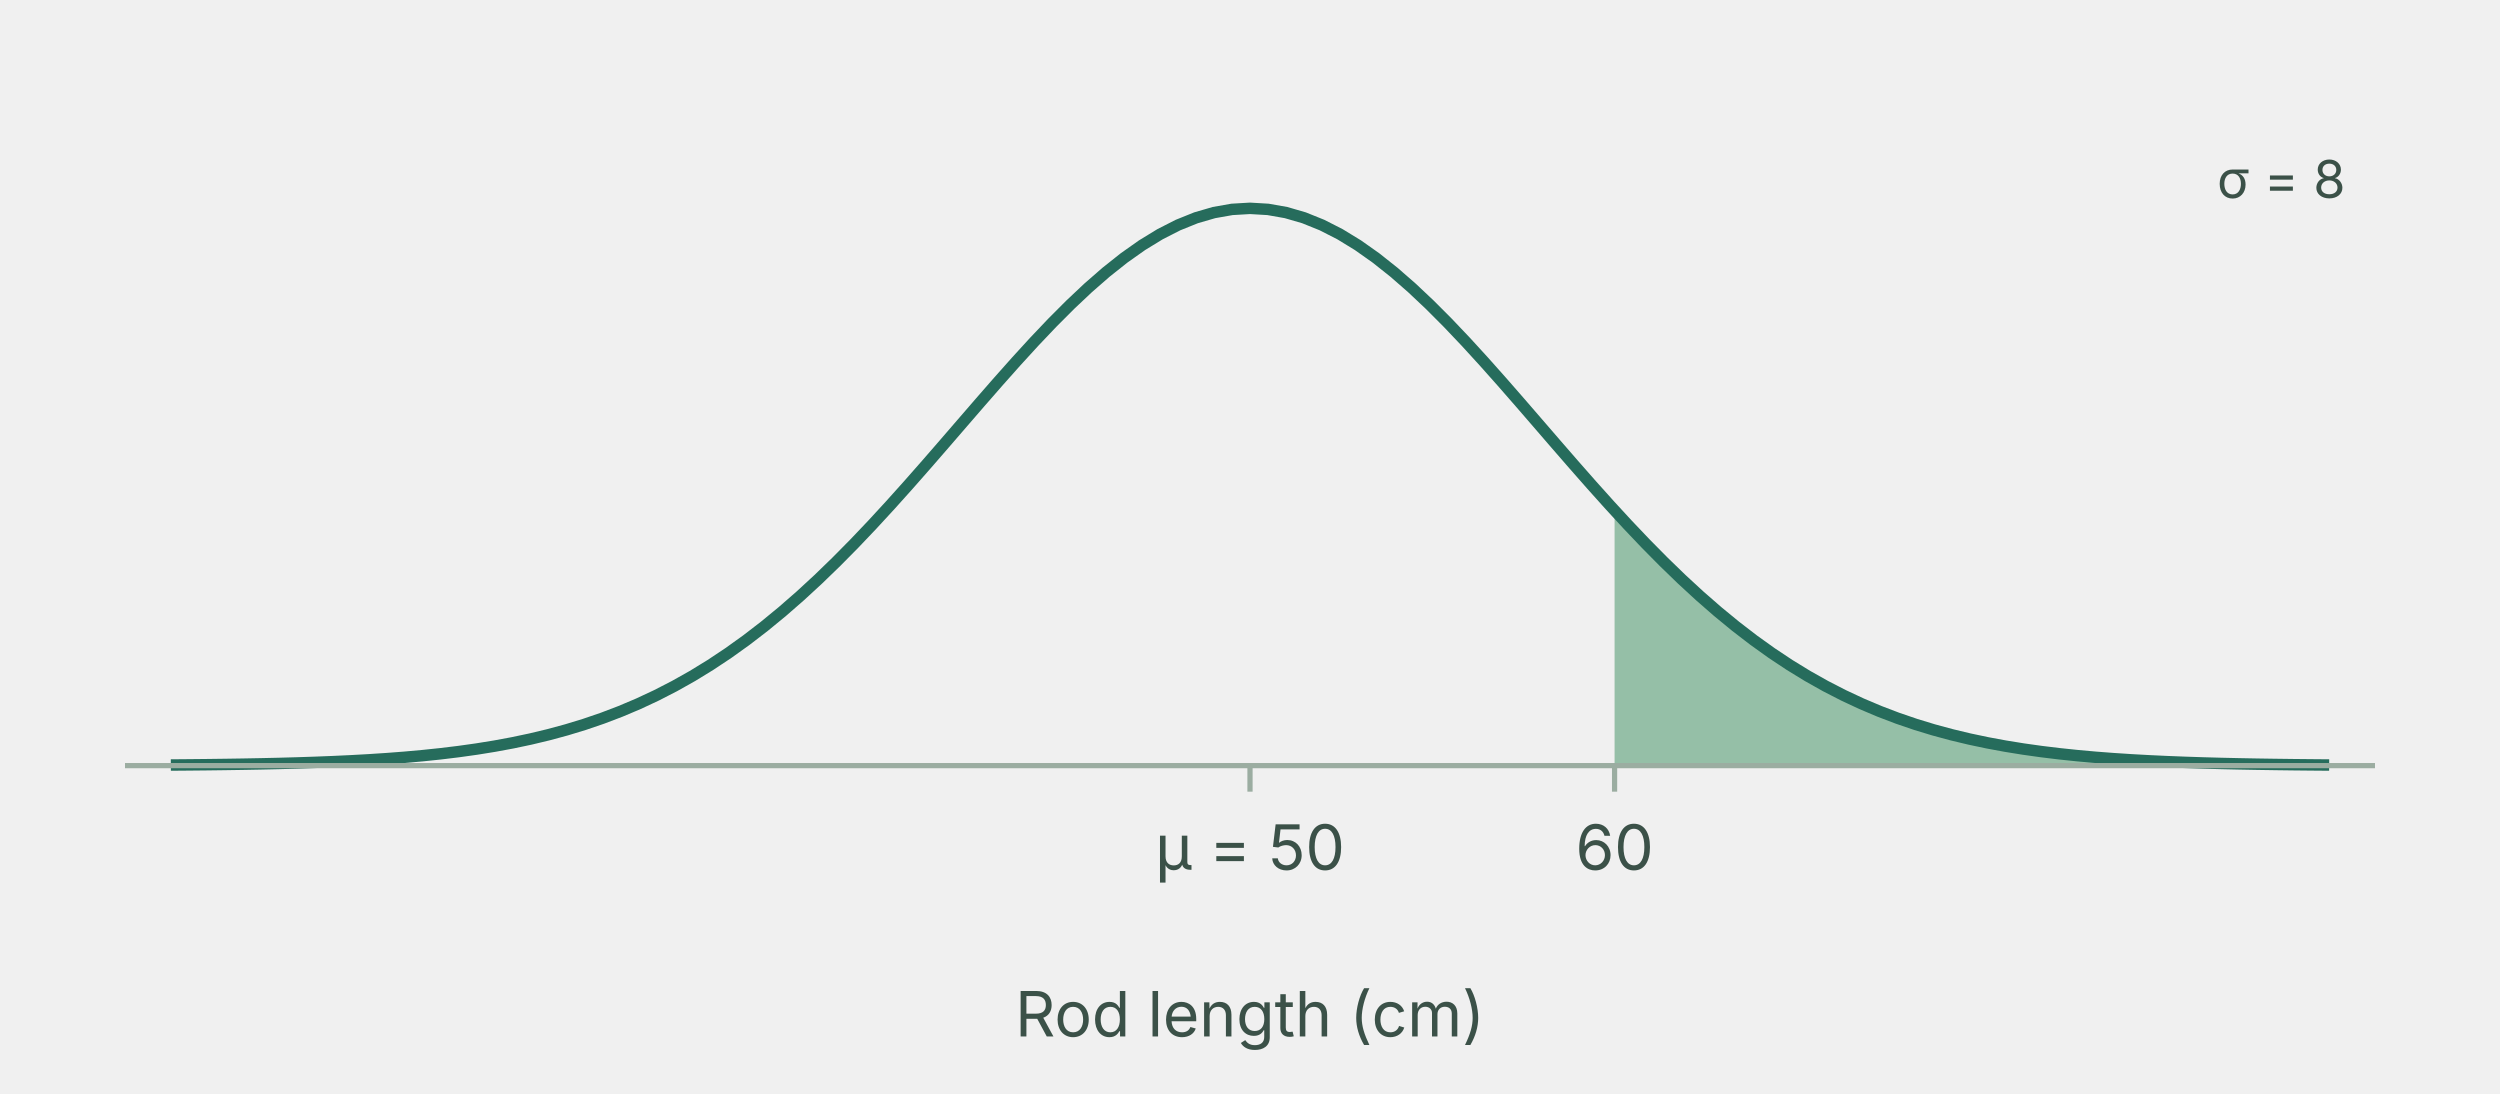
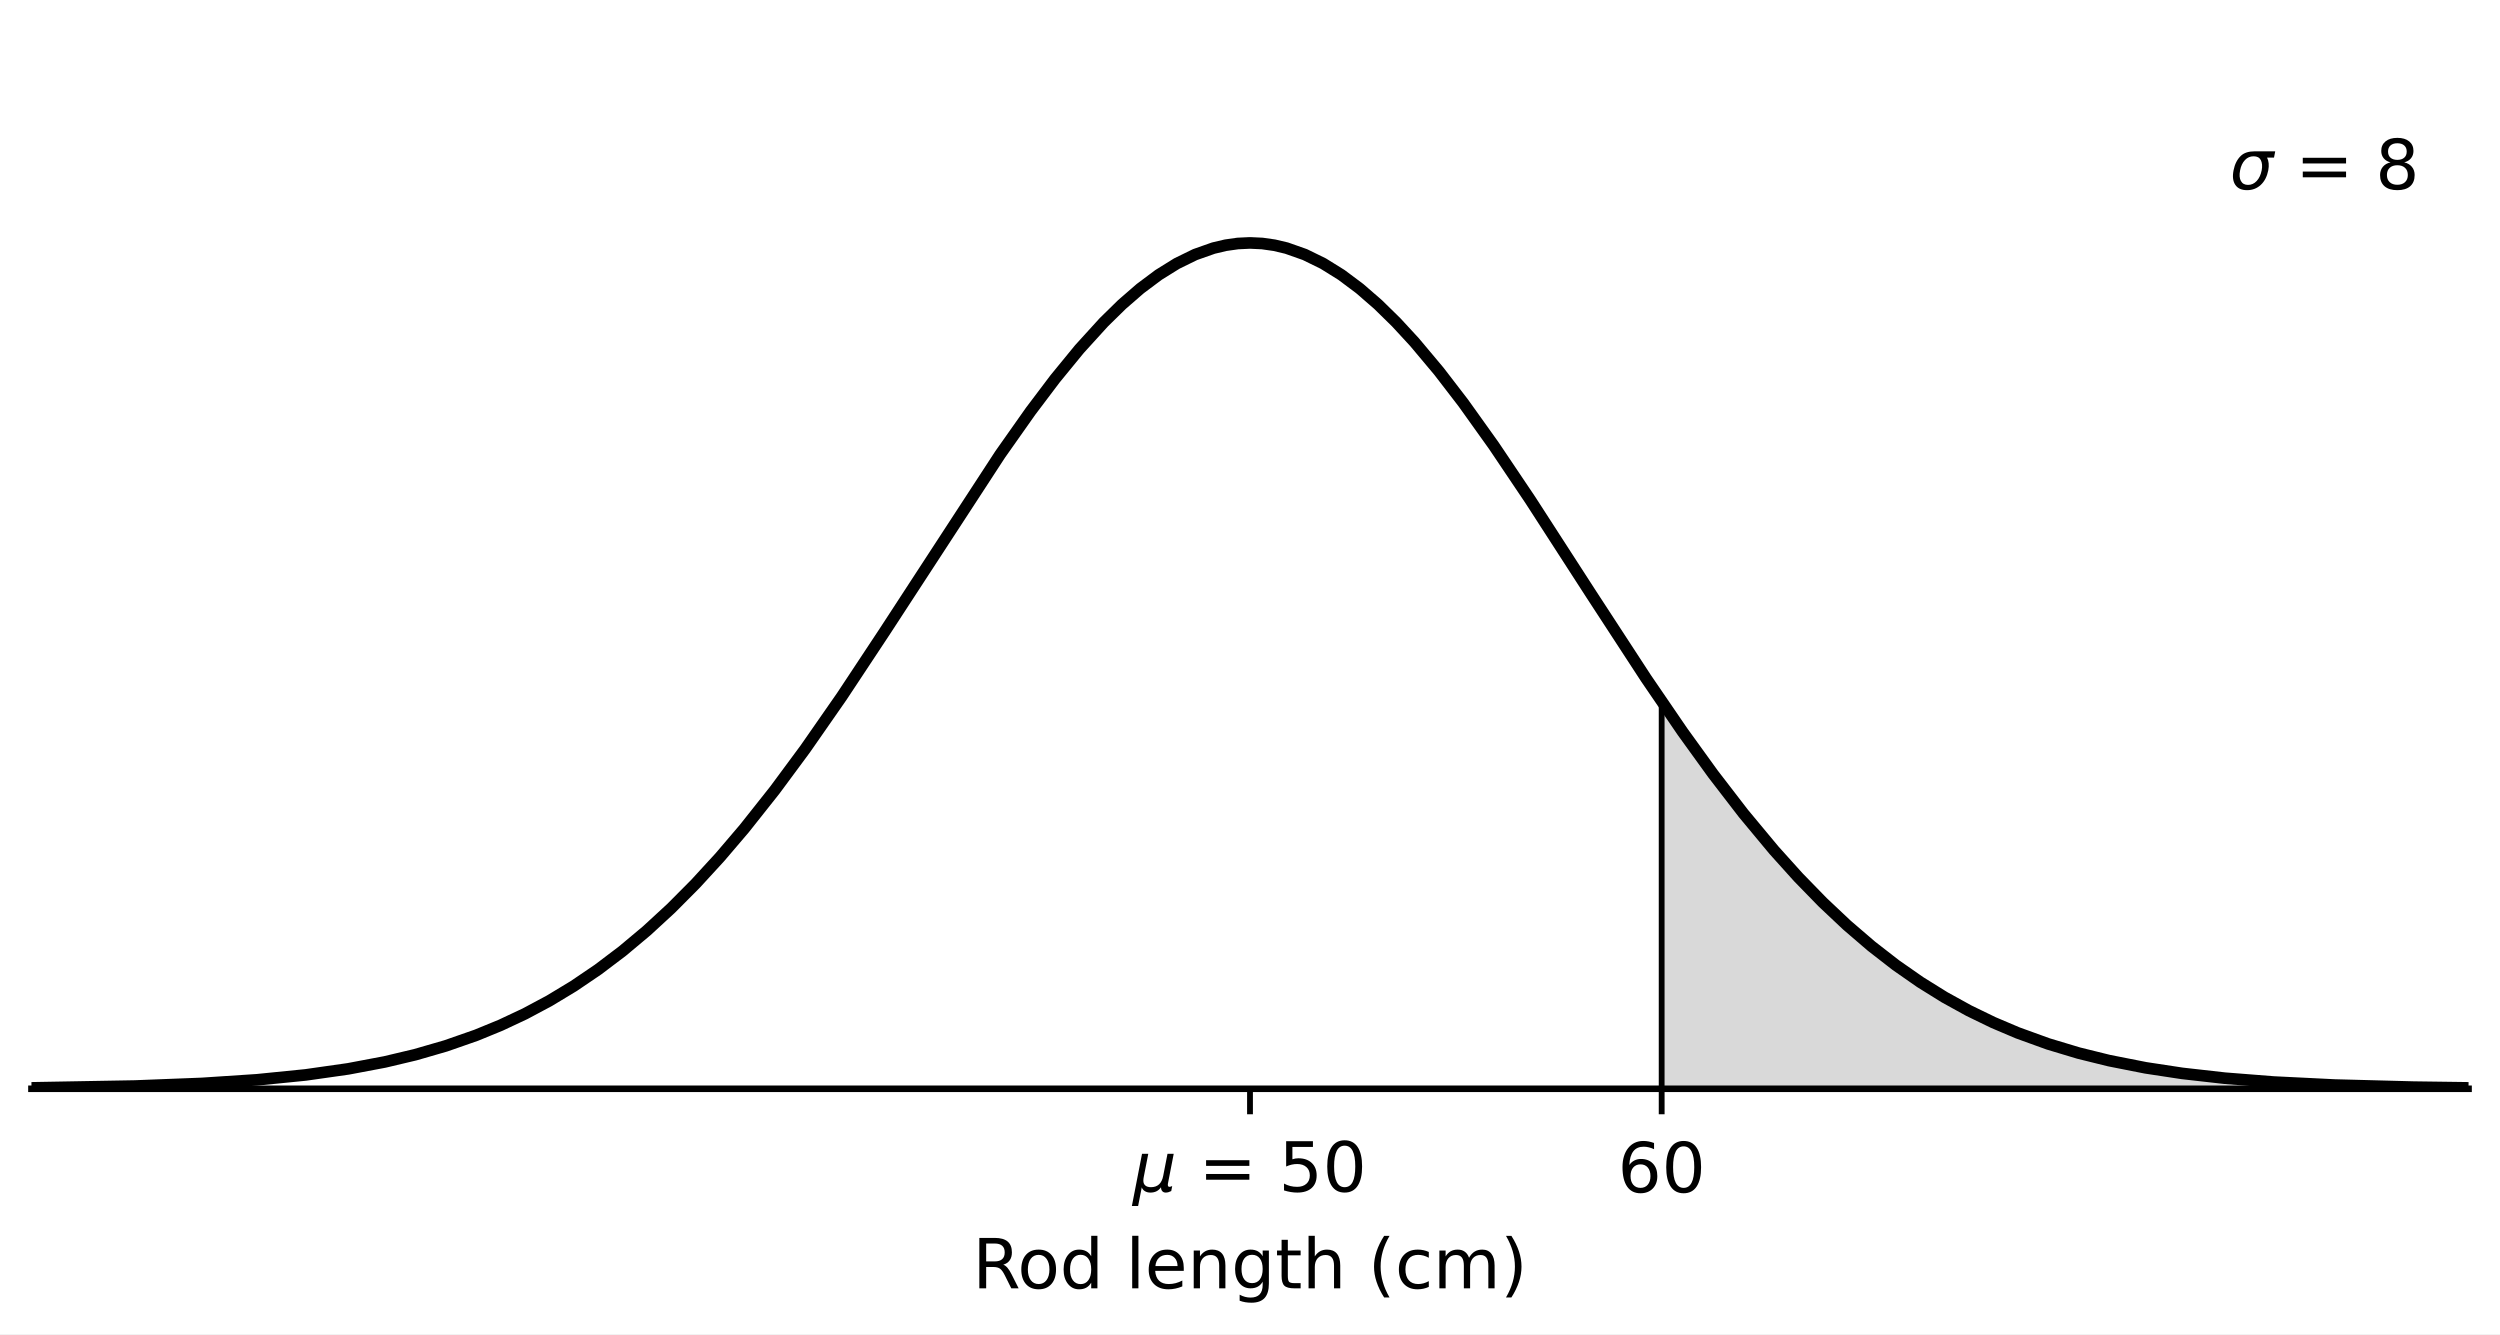
- <svg xmlns="http://www.w3.org/2000/svg" viewBox="0 0 480 210" role="img" aria-labelledby="title">
-   <style>text{font-family:system-ui,-apple-system,sans-serif;fill:#3b5148;font-size:12px} .small{font-size:10px}</style>
-   <path d="M310,147 L310.000,98.012 L311.143,99.256 L312.287,100.488 L313.430,101.708 L314.573,102.913 L315.717,104.105 L316.860,105.281 L318.003,106.443 L319.147,107.588 L320.290,108.717 L321.433,109.829 L322.577,110.924 L323.720,112.001 L324.863,113.060 L326.007,114.101 L327.150,115.123 L328.293,116.127 L329.437,117.111 L330.580,118.076 L331.723,119.021 L332.867,119.947 L334.010,120.853 L335.153,121.739 L336.297,122.606 L337.440,123.452 L338.583,124.279 L339.727,125.086 L340.870,125.872 L342.013,126.640 L343.157,127.387 L344.300,128.115 L345.443,128.823 L346.587,129.512 L347.730,130.182 L348.873,130.834 L350.017,131.466 L351.160,132.080 L352.303,132.675 L353.447,133.253 L354.590,133.813 L355.733,134.355 L356.877,134.880 L358.020,135.388 L359.163,135.879 L360.307,136.354 L361.450,136.813 L362.593,137.256 L363.737,137.684 L364.880,138.097 L366.023,138.495 L367.167,138.879 L368.310,139.248 L369.453,139.604 L370.597,139.947 L371.740,140.276 L372.883,140.593 L374.027,140.897 L375.170,141.189 L376.313,141.470 L377.457,141.739 L378.600,141.997 L379.743,142.245 L380.887,142.482 L382.030,142.709 L383.173,142.926 L384.317,143.134 L385.460,143.333 L386.603,143.523 L387.747,143.705 L388.890,143.878 L390.033,144.044 L391.177,144.202 L392.320,144.352 L393.463,144.496 L394.607,144.633 L395.750,144.763 L396.893,144.887 L398.037,145.005 L399.180,145.117 L400.323,145.223 L401.467,145.325 L402.610,145.421 L403.753,145.512 L404.897,145.598 L406.040,145.681 L407.183,145.758 L408.327,145.832 L409.470,145.902 L410.613,145.968 L411.757,146.030 L412.900,146.089 L414.043,146.145 L415.187,146.198 L416.330,146.248 L417.473,146.295 L418.617,146.339 L419.760,146.381 L420.903,146.420 L422.047,146.457 L423.190,146.492 L424.333,146.525 L425.477,146.556 L426.620,146.585 L427.763,146.613 L428.907,146.638 L430.050,146.662 L431.193,146.685 L432.337,146.706 L433.480,146.726 L434.623,146.745 L435.767,146.763 L436.910,146.779 L438.053,146.794 L439.197,146.809 L440.340,146.822 L441.483,146.835 L442.627,146.846 L443.770,146.857 L444.913,146.868 L446.057,146.877 L447.200,146.886 L447.2,147 Z" fill="#95bfa7" />
-   <path d="M32.800,146.886 L36.253,146.857 L39.707,146.822 L43.160,146.778 L46.613,146.725 L50.067,146.660 L53.520,146.582 L56.973,146.487 L60.427,146.374 L63.880,146.239 L67.333,146.077 L70.787,145.886 L74.240,145.661 L77.693,145.396 L81.147,145.085 L84.600,144.724 L88.053,144.304 L91.507,143.819 L94.960,143.261 L98.413,142.622 L101.867,141.893 L105.320,141.065 L108.773,140.130 L112.227,139.077 L115.680,137.897 L119.133,136.581 L122.587,135.120 L126.040,133.506 L129.493,131.731 L132.947,129.788 L136.400,127.672 L139.853,125.377 L143.307,122.902 L146.760,120.245 L150.213,117.408 L153.667,114.395 L157.120,111.211 L160.573,107.866 L164.027,104.370 L167.480,100.738 L170.933,96.987 L174.387,93.138 L177.840,89.212 L181.293,85.236 L184.747,81.236 L188.200,77.243 L191.653,73.289 L195.107,69.406 L198.560,65.628 L202.013,61.991 L205.467,58.528 L208.920,55.273 L212.373,52.260 L215.827,49.519 L219.280,47.079 L222.733,44.967 L226.187,43.206 L229.640,41.815 L233.093,40.811 L236.547,40.203 L240.000,40.000 L243.453,40.203 L246.907,40.811 L250.360,41.815 L253.813,43.206 L257.267,44.967 L260.720,47.079 L264.173,49.519 L267.627,52.260 L271.080,55.273 L274.533,58.528 L277.987,61.991 L281.440,65.628 L284.893,69.406 L288.347,73.289 L291.800,77.243 L295.253,81.236 L298.707,85.236 L302.160,89.212 L305.613,93.138 L309.067,96.987 L312.520,100.738 L315.973,104.370 L319.427,107.866 L322.880,111.211 L326.333,114.395 L329.787,117.408 L333.240,120.245 L336.693,122.902 L340.147,125.377 L343.600,127.672 L347.053,129.788 L350.507,131.731 L353.960,133.506 L357.413,135.120 L360.867,136.581 L364.320,137.897 L367.773,139.077 L371.227,140.130 L374.680,141.065 L378.133,141.893 L381.587,142.622 L385.040,143.261 L388.493,143.819 L391.947,144.304 L395.400,144.724 L398.853,145.085 L402.307,145.396 L405.760,145.661 L409.213,145.886 L412.667,146.077 L416.120,146.239 L419.573,146.374 L423.027,146.487 L426.480,146.582 L429.933,146.660 L433.387,146.725 L436.840,146.778 L440.293,146.822 L443.747,146.857 L447.200,146.886" fill="none" stroke="#266c5c" stroke-width="2.2" />
-   <path d="M24 147H456" stroke="#9bada1" />
-   <path d="M240 147v5" stroke="#9bada1" />
-   <text x="240" y="167" text-anchor="middle">μ = 50</text>
-   <path d="M310 147v5" stroke="#9bada1" />
-   <text x="310" y="167" text-anchor="middle">60</text>
-   <text x="240" y="199" text-anchor="middle">Rod length (cm)</text>
-   <text x="438" y="38" text-anchor="middle" class="small">σ = 8</text>
+ <svg xmlns="http://www.w3.org/2000/svg" xmlns:xlink="http://www.w3.org/1999/xlink" width="343.44pt" height="183.281pt" viewBox="0 0 343.44 183.281" version="1.1">
+   <defs>
+     <style type="text/css">*{stroke-linejoin: round; stroke-linecap: butt}</style>
+   </defs>
+   <g id="figure_1">
+     <g id="patch_1">
+       <path d="M 0 183.281  L 343.44 183.281  L 343.44 -0  L 0 -0  z " style="fill: #ffffff" />
+     </g>
+     <g id="axes_1">
+       <g id="patch_2">
+         <path d="M 4.32 149.573  L 339.12 149.573  L 339.12 4.32  L 4.32 4.32  z " style="fill: #ffffff" />
+       </g>
+       <g id="FillBetweenPolyCollection_1">
+         <defs>
+           <path id="m323362004f" d="M 228.636 -86.379  L 228.636 -86.379  L 229.473 -85.158  L 230.31 -83.949  L 231.147 -82.751  L 231.984 -81.566  L 232.821 -80.393  L 233.658 -79.233  L 234.495 -78.087  L 235.332 -76.955  L 236.169 -75.837  L 237.006 -74.735  L 237.843 -73.647  L 238.68 -72.575  L 239.517 -71.519  L 240.354 -70.479  L 241.191 -69.455  L 242.028 -68.448  L 242.865 -67.458  L 243.702 -66.484  L 244.539 -65.528  L 245.376 -64.589  L 246.213 -63.668  L 247.05 -62.764  L 247.887 -61.878  L 248.724 -61.01  L 249.561 -60.159  L 250.398 -59.326  L 251.235 -58.511  L 252.072 -57.713  L 252.909 -56.933  L 253.746 -56.171  L 254.583 -55.426  L 255.42 -54.699  L 256.257 -53.989  L 257.094 -53.297  L 257.931 -52.622  L 258.768 -51.964  L 259.605 -51.322  L 260.442 -50.698  L 261.279 -50.089  L 262.116 -49.498  L 262.953 -48.922  L 263.79 -48.363  L 264.627 -47.819  L 265.464 -47.29  L 266.301 -46.777  L 267.138 -46.279  L 267.975 -45.796  L 268.812 -45.328  L 269.649 -44.874  L 270.486 -44.434  L 271.323 -44.007  L 272.16 -43.595  L 272.997 -43.195  L 273.834 -42.809  L 274.671 -42.435  L 275.508 -42.074  L 276.345 -41.725  L 277.182 -41.388  L 278.019 -41.063  L 278.856 -40.749  L 279.693 -40.446  L 280.53 -40.154  L 281.367 -39.872  L 282.204 -39.601  L 283.041 -39.34  L 283.878 -39.088  L 284.715 -38.846  L 285.552 -38.613  L 286.389 -38.389  L 287.226 -38.174  L 288.063 -37.967  L 288.9 -37.769  L 289.737 -37.578  L 290.574 -37.395  L 291.411 -37.22  L 292.248 -37.051  L 293.085 -36.89  L 293.922 -36.736  L 294.759 -36.588  L 295.596 -36.446  L 296.433 -36.31  L 297.27 -36.18  L 298.107 -36.056  L 298.944 -35.938  L 299.781 -35.824  L 300.618 -35.716  L 301.455 -35.613  L 302.292 -35.514  L 303.129 -35.42  L 303.966 -35.33  L 304.803 -35.244  L 305.64 -35.163  L 306.477 -35.085  L 307.314 -35.011  L 308.151 -34.941  L 308.988 -34.873  L 309.825 -34.81  L 310.662 -34.749  L 311.499 -34.691  L 312.336 -34.637  L 313.173 -34.585  L 314.01 -34.535  L 314.847 -34.488  L 315.684 -34.444  L 316.521 -34.402  L 317.358 -34.362  L 318.195 -34.324  L 319.032 -34.288  L 319.869 -34.254  L 320.706 -34.222  L 321.543 -34.191  L 322.38 -34.163  L 323.217 -34.135  L 324.054 -34.11  L 324.891 -34.085  L 325.728 -34.063  L 326.565 -34.041  L 327.402 -34.02  L 328.239 -34.001  L 329.076 -33.983  L 329.913 -33.966  L 330.75 -33.95  L 331.587 -33.934  L 332.424 -33.92  L 333.261 -33.907  L 334.098 -33.894  L 334.935 -33.882  L 335.772 -33.871  L 336.609 -33.86  L 337.446 -33.85  L 338.283 -33.841  L 339.12 -33.832  L 339.12 -33.832  L 339.12 -33.708  L 338.283 -33.708  L 337.446 -33.708  L 336.609 -33.708  L 335.772 -33.708  L 334.935 -33.708  L 334.098 -33.708  L 333.261 -33.708  L 332.424 -33.708  L 331.587 -33.708  L 330.75 -33.708  L 329.913 -33.708  L 329.076 -33.708  L 328.239 -33.708  L 327.402 -33.708  L 326.565 -33.708  L 325.728 -33.708  L 324.891 -33.708  L 324.054 -33.708  L 323.217 -33.708  L 322.38 -33.708  L 321.543 -33.708  L 320.706 -33.708  L 319.869 -33.708  L 319.032 -33.708  L 318.195 -33.708  L 317.358 -33.708  L 316.521 -33.708  L 315.684 -33.708  L 314.847 -33.708  L 314.01 -33.708  L 313.173 -33.708  L 312.336 -33.708  L 311.499 -33.708  L 310.662 -33.708  L 309.825 -33.708  L 308.988 -33.708  L 308.151 -33.708  L 307.314 -33.708  L 306.477 -33.708  L 305.64 -33.708  L 304.803 -33.708  L 303.966 -33.708  L 303.129 -33.708  L 302.292 -33.708  L 301.455 -33.708  L 300.618 -33.708  L 299.781 -33.708  L 298.944 -33.708  L 298.107 -33.708  L 297.27 -33.708  L 296.433 -33.708  L 295.596 -33.708  L 294.759 -33.708  L 293.922 -33.708  L 293.085 -33.708  L 292.248 -33.708  L 291.411 -33.708  L 290.574 -33.708  L 289.737 -33.708  L 288.9 -33.708  L 288.063 -33.708  L 287.226 -33.708  L 286.389 -33.708  L 285.552 -33.708  L 284.715 -33.708  L 283.878 -33.708  L 283.041 -33.708  L 282.204 -33.708  L 281.367 -33.708  L 280.53 -33.708  L 279.693 -33.708  L 278.856 -33.708  L 278.019 -33.708  L 277.182 -33.708  L 276.345 -33.708  L 275.508 -33.708  L 274.671 -33.708  L 273.834 -33.708  L 272.997 -33.708  L 272.16 -33.708  L 271.323 -33.708  L 270.486 -33.708  L 269.649 -33.708  L 268.812 -33.708  L 267.975 -33.708  L 267.138 -33.708  L 266.301 -33.708  L 265.464 -33.708  L 264.627 -33.708  L 263.79 -33.708  L 262.953 -33.708  L 262.116 -33.708  L 261.279 -33.708  L 260.442 -33.708  L 259.605 -33.708  L 258.768 -33.708  L 257.931 -33.708  L 257.094 -33.708  L 256.257 -33.708  L 255.42 -33.708  L 254.583 -33.708  L 253.746 -33.708  L 252.909 -33.708  L 252.072 -33.708  L 251.235 -33.708  L 250.398 -33.708  L 249.561 -33.708  L 248.724 -33.708  L 247.887 -33.708  L 247.05 -33.708  L 246.213 -33.708  L 245.376 -33.708  L 244.539 -33.708  L 243.702 -33.708  L 242.865 -33.708  L 242.028 -33.708  L 241.191 -33.708  L 240.354 -33.708  L 239.517 -33.708  L 238.68 -33.708  L 237.843 -33.708  L 237.006 -33.708  L 236.169 -33.708  L 235.332 -33.708  L 234.495 -33.708  L 233.658 -33.708  L 232.821 -33.708  L 231.984 -33.708  L 231.147 -33.708  L 230.31 -33.708  L 229.473 -33.708  L 228.636 -33.708  z " />
+         </defs>
+         <g clip-path="url(#pa953f32228)">
+           <use xlink:href="#m323362004f" x="0" y="183.281" style="fill: #d9d9d9" />
+         </g>
+       </g>
+       <g id="matplotlib.axis_1">
+         <g id="xtick_1">
+           <g id="line2d_1">
+             <defs>
+               <path id="m523779726a" d="M 0 0  L 0 3.5  " style="stroke: #000000; stroke-width: 0.8" />
+             </defs>
+             <g>
+               <use xlink:href="#m523779726a" x="171.72" y="149.573" style="stroke: #000000; stroke-width: 0.8" />
+             </g>
+           </g>
+           <g id="text_1">
+             <g transform="translate(155.6175 163.772) scale(0.095 -0.095)">
+               <defs>
+                 <path id="DejaVuSans-Oblique-3bc" d="M -84 -1331  L 856 3500  L 1434 3500  L 1009 1322  Q 997 1256 987 1175  Q 978 1094 978 1013  Q 978 722 1161 565  Q 1344 409 1684 409  Q 2147 409 2431 671  Q 2716 934 2816 1459  L 3213 3500  L 3788 3500  L 3266 809  Q 3253 750 3248 706  Q 3244 663 3244 628  Q 3244 531 3283 486  Q 3322 441 3406 441  Q 3438 441 3492 456  Q 3547 472 3647 513  L 3559 50  Q 3422 -19 3297 -55  Q 3172 -91 3053 -91  Q 2847 -91 2730 40  Q 2613 172 2613 403  Q 2438 153 2195 31  Q 1953 -91 1625 -91  Q 1334 -91 1117 43  Q 900 178 831 397  L 494 -1331  L -84 -1331  z " transform="scale(0.015625)" />
+                 <path id="DejaVuSans-20" transform="scale(0.015625)" />
+                 <path id="DejaVuSans-3d" d="M 678 2906  L 4684 2906  L 4684 2381  L 678 2381  L 678 2906  z M 678 1631  L 4684 1631  L 4684 1100  L 678 1100  L 678 1631  z " transform="scale(0.015625)" />
+                 <path id="DejaVuSans-35" d="M 691 4666  L 3169 4666  L 3169 4134  L 1269 4134  L 1269 2991  Q 1406 3038 1543 3061  Q 1681 3084 1819 3084  Q 2600 3084 3056 2656  Q 3513 2228 3513 1497  Q 3513 744 3044 326  Q 2575 -91 1722 -91  Q 1428 -91 1123 -41  Q 819 9 494 109  L 494 744  Q 775 591 1075 516  Q 1375 441 1709 441  Q 2250 441 2565 725  Q 2881 1009 2881 1497  Q 2881 1984 2565 2268  Q 2250 2553 1709 2553  Q 1456 2553 1204 2497  Q 953 2441 691 2322  L 691 4666  z " transform="scale(0.015625)" />
+                 <path id="DejaVuSans-30" d="M 2034 4250  Q 1547 4250 1301 3770  Q 1056 3291 1056 2328  Q 1056 1369 1301 889  Q 1547 409 2034 409  Q 2525 409 2770 889  Q 3016 1369 3016 2328  Q 3016 3291 2770 3770  Q 2525 4250 2034 4250  z M 2034 4750  Q 2819 4750 3233 4129  Q 3647 3509 3647 2328  Q 3647 1150 3233 529  Q 2819 -91 2034 -91  Q 1250 -91 836 529  Q 422 1150 422 2328  Q 422 3509 836 4129  Q 1250 4750 2034 4750  z " transform="scale(0.015625)" />
+               </defs>
+               <use xlink:href="#DejaVuSans-Oblique-3bc" transform="translate(0 0.78125)" />
+               <use xlink:href="#DejaVuSans-20" transform="translate(63.62305 0.78125)" />
+               <use xlink:href="#DejaVuSans-3d" transform="translate(95.41016 0.78125)" />
+               <use xlink:href="#DejaVuSans-20" transform="translate(179.1992 0.78125)" />
+               <use xlink:href="#DejaVuSans-35" transform="translate(210.9863 0.78125)" />
+               <use xlink:href="#DejaVuSans-30" transform="translate(274.6094 0.78125)" />
+             </g>
+           </g>
+         </g>
+         <g id="xtick_2">
+           <g id="line2d_2">
+             <g>
+               <use xlink:href="#m523779726a" x="228.274" y="149.573" style="stroke: #000000; stroke-width: 0.8" />
+             </g>
+           </g>
+           <g id="text_2">
+             <g transform="translate(222.2297 163.7913) scale(0.095 -0.095)">
+               <defs>
+                 <path id="DejaVuSans-36" d="M 2113 2584  Q 1688 2584 1439 2293  Q 1191 2003 1191 1497  Q 1191 994 1439 701  Q 1688 409 2113 409  Q 2538 409 2786 701  Q 3034 994 3034 1497  Q 3034 2003 2786 2293  Q 2538 2584 2113 2584  z M 3366 4563  L 3366 3988  Q 3128 4100 2886 4159  Q 2644 4219 2406 4219  Q 1781 4219 1451 3797  Q 1122 3375 1075 2522  Q 1259 2794 1537 2939  Q 1816 3084 2150 3084  Q 2853 3084 3261 2657  Q 3669 2231 3669 1497  Q 3669 778 3244 343  Q 2819 -91 2113 -91  Q 1303 -91 875 529  Q 447 1150 447 2328  Q 447 3434 972 4092  Q 1497 4750 2381 4750  Q 2619 4750 2861 4703  Q 3103 4656 3366 4563  z " transform="scale(0.015625)" />
+               </defs>
+               <use xlink:href="#DejaVuSans-36" />
+               <use xlink:href="#DejaVuSans-30" transform="translate(63.62305 0)" />
+             </g>
+           </g>
+         </g>
+         <g id="text_3">
+           <g transform="translate(133.6064 176.9855) scale(0.095 -0.095)">
+             <defs>
+               <path id="DejaVuSans-52" d="M 2841 2188  Q 3044 2119 3236 1894  Q 3428 1669 3622 1275  L 4263 0  L 3584 0  L 2988 1197  Q 2756 1666 2539 1819  Q 2322 1972 1947 1972  L 1259 1972  L 1259 0  L 628 0  L 628 4666  L 2053 4666  Q 2853 4666 3247 4331  Q 3641 3997 3641 3322  Q 3641 2881 3436 2590  Q 3231 2300 2841 2188  z M 1259 4147  L 1259 2491  L 2053 2491  Q 2509 2491 2742 2702  Q 2975 2913 2975 3322  Q 2975 3731 2742 3939  Q 2509 4147 2053 4147  L 1259 4147  z " transform="scale(0.015625)" />
+               <path id="DejaVuSans-6f" d="M 1959 3097  Q 1497 3097 1228 2736  Q 959 2375 959 1747  Q 959 1119 1226 758  Q 1494 397 1959 397  Q 2419 397 2687 759  Q 2956 1122 2956 1747  Q 2956 2369 2687 2733  Q 2419 3097 1959 3097  z M 1959 3584  Q 2709 3584 3137 3096  Q 3566 2609 3566 1747  Q 3566 888 3137 398  Q 2709 -91 1959 -91  Q 1206 -91 779 398  Q 353 888 353 1747  Q 353 2609 779 3096  Q 1206 3584 1959 3584  z " transform="scale(0.015625)" />
+               <path id="DejaVuSans-64" d="M 2906 2969  L 2906 4863  L 3481 4863  L 3481 0  L 2906 0  L 2906 525  Q 2725 213 2448 61  Q 2172 -91 1784 -91  Q 1150 -91 751 415  Q 353 922 353 1747  Q 353 2572 751 3078  Q 1150 3584 1784 3584  Q 2172 3584 2448 3432  Q 2725 3281 2906 2969  z M 947 1747  Q 947 1113 1208 752  Q 1469 391 1925 391  Q 2381 391 2643 752  Q 2906 1113 2906 1747  Q 2906 2381 2643 2742  Q 2381 3103 1925 3103  Q 1469 3103 1208 2742  Q 947 2381 947 1747  z " transform="scale(0.015625)" />
+               <path id="DejaVuSans-6c" d="M 603 4863  L 1178 4863  L 1178 0  L 603 0  L 603 4863  z " transform="scale(0.015625)" />
+               <path id="DejaVuSans-65" d="M 3597 1894  L 3597 1613  L 953 1613  Q 991 1019 1311 708  Q 1631 397 2203 397  Q 2534 397 2845 478  Q 3156 559 3463 722  L 3463 178  Q 3153 47 2828 -22  Q 2503 -91 2169 -91  Q 1331 -91 842 396  Q 353 884 353 1716  Q 353 2575 817 3079  Q 1281 3584 2069 3584  Q 2775 3584 3186 3129  Q 3597 2675 3597 1894  z M 3022 2063  Q 3016 2534 2758 2815  Q 2500 3097 2075 3097  Q 1594 3097 1305 2825  Q 1016 2553 972 2059  L 3022 2063  z " transform="scale(0.015625)" />
+               <path id="DejaVuSans-6e" d="M 3513 2113  L 3513 0  L 2938 0  L 2938 2094  Q 2938 2591 2744 2837  Q 2550 3084 2163 3084  Q 1697 3084 1428 2787  Q 1159 2491 1159 1978  L 1159 0  L 581 0  L 581 3500  L 1159 3500  L 1159 2956  Q 1366 3272 1645 3428  Q 1925 3584 2291 3584  Q 2894 3584 3203 3211  Q 3513 2838 3513 2113  z " transform="scale(0.015625)" />
+               <path id="DejaVuSans-67" d="M 2906 1791  Q 2906 2416 2648 2759  Q 2391 3103 1925 3103  Q 1463 3103 1205 2759  Q 947 2416 947 1791  Q 947 1169 1205 825  Q 1463 481 1925 481  Q 2391 481 2648 825  Q 2906 1169 2906 1791  z M 3481 434  Q 3481 -459 3084 -895  Q 2688 -1331 1869 -1331  Q 1566 -1331 1297 -1286  Q 1028 -1241 775 -1147  L 775 -588  Q 1028 -725 1275 -790  Q 1522 -856 1778 -856  Q 2344 -856 2625 -561  Q 2906 -266 2906 331  L 2906 616  Q 2728 306 2450 153  Q 2172 0 1784 0  Q 1141 0 747 490  Q 353 981 353 1791  Q 353 2603 747 3093  Q 1141 3584 1784 3584  Q 2172 3584 2450 3431  Q 2728 3278 2906 2969  L 2906 3500  L 3481 3500  L 3481 434  z " transform="scale(0.015625)" />
+               <path id="DejaVuSans-74" d="M 1172 4494  L 1172 3500  L 2356 3500  L 2356 3053  L 1172 3053  L 1172 1153  Q 1172 725 1289 603  Q 1406 481 1766 481  L 2356 481  L 2356 0  L 1766 0  Q 1100 0 847 248  Q 594 497 594 1153  L 594 3053  L 172 3053  L 172 3500  L 594 3500  L 594 4494  L 1172 4494  z " transform="scale(0.015625)" />
+               <path id="DejaVuSans-68" d="M 3513 2113  L 3513 0  L 2938 0  L 2938 2094  Q 2938 2591 2744 2837  Q 2550 3084 2163 3084  Q 1697 3084 1428 2787  Q 1159 2491 1159 1978  L 1159 0  L 581 0  L 581 4863  L 1159 4863  L 1159 2956  Q 1366 3272 1645 3428  Q 1925 3584 2291 3584  Q 2894 3584 3203 3211  Q 3513 2838 3513 2113  z " transform="scale(0.015625)" />
+               <path id="DejaVuSans-28" d="M 1984 4856  Q 1566 4138 1362 3434  Q 1159 2731 1159 2009  Q 1159 1288 1364 580  Q 1569 -128 1984 -844  L 1484 -844  Q 1016 -109 783 600  Q 550 1309 550 2009  Q 550 2706 781 3412  Q 1013 4119 1484 4856  L 1984 4856  z " transform="scale(0.015625)" />
+               <path id="DejaVuSans-63" d="M 3122 3366  L 3122 2828  Q 2878 2963 2633 3030  Q 2388 3097 2138 3097  Q 1578 3097 1268 2742  Q 959 2388 959 1747  Q 959 1106 1268 751  Q 1578 397 2138 397  Q 2388 397 2633 464  Q 2878 531 3122 666  L 3122 134  Q 2881 22 2623 -34  Q 2366 -91 2075 -91  Q 1284 -91 818 406  Q 353 903 353 1747  Q 353 2603 823 3093  Q 1294 3584 2113 3584  Q 2378 3584 2631 3529  Q 2884 3475 3122 3366  z " transform="scale(0.015625)" />
+               <path id="DejaVuSans-6d" d="M 3328 2828  Q 3544 3216 3844 3400  Q 4144 3584 4550 3584  Q 5097 3584 5394 3201  Q 5691 2819 5691 2113  L 5691 0  L 5113 0  L 5113 2094  Q 5113 2597 4934 2840  Q 4756 3084 4391 3084  Q 3944 3084 3684 2787  Q 3425 2491 3425 1978  L 3425 0  L 2847 0  L 2847 2094  Q 2847 2600 2669 2842  Q 2491 3084 2119 3084  Q 1678 3084 1418 2786  Q 1159 2488 1159 1978  L 1159 0  L 581 0  L 581 3500  L 1159 3500  L 1159 2956  Q 1356 3278 1631 3431  Q 1906 3584 2284 3584  Q 2666 3584 2933 3390  Q 3200 3197 3328 2828  z " transform="scale(0.015625)" />
+               <path id="DejaVuSans-29" d="M 513 4856  L 1013 4856  Q 1481 4119 1714 3412  Q 1947 2706 1947 2009  Q 1947 1309 1714 600  Q 1481 -109 1013 -844  L 513 -844  Q 928 -128 1133 580  Q 1338 1288 1338 2009  Q 1338 2731 1133 3434  Q 928 4138 513 4856  z " transform="scale(0.015625)" />
+             </defs>
+             <use xlink:href="#DejaVuSans-52" />
+             <use xlink:href="#DejaVuSans-6f" transform="translate(64.98242 0)" />
+             <use xlink:href="#DejaVuSans-64" transform="translate(126.1641 0)" />
+             <use xlink:href="#DejaVuSans-20" transform="translate(189.6406 0)" />
+             <use xlink:href="#DejaVuSans-6c" transform="translate(221.4277 0)" />
+             <use xlink:href="#DejaVuSans-65" transform="translate(249.2109 0)" />
+             <use xlink:href="#DejaVuSans-6e" transform="translate(310.7344 0)" />
+             <use xlink:href="#DejaVuSans-67" transform="translate(374.1133 0)" />
+             <use xlink:href="#DejaVuSans-74" transform="translate(437.5898 0)" />
+             <use xlink:href="#DejaVuSans-68" transform="translate(476.7988 0)" />
+             <use xlink:href="#DejaVuSans-20" transform="translate(540.1777 0)" />
+             <use xlink:href="#DejaVuSans-28" transform="translate(571.9648 0)" />
+             <use xlink:href="#DejaVuSans-63" transform="translate(610.9785 0)" />
+             <use xlink:href="#DejaVuSans-6d" transform="translate(665.959 0)" />
+             <use xlink:href="#DejaVuSans-29" transform="translate(763.3711 0)" />
+           </g>
+         </g>
+       </g>
+       <g id="matplotlib.axis_2" />
+       <g id="line2d_3">
+         <path d="M 4.32 149.449  L 18.549 149.196  L 27.756 148.837  L 35.289 148.341  L 41.985 147.669  L 47.844 146.835  L 52.866 145.886  L 57.051 144.892  L 61.236 143.68  L 65.421 142.219  L 68.769 140.846  L 72.117 139.274  L 75.465 137.485  L 78.813 135.463  L 82.161 133.192  L 85.509 130.659  L 88.857 127.855  L 92.205 124.771  L 95.553 121.403  L 98.901 117.753  L 102.249 113.826  L 106.434 108.547  L 110.619 102.889  L 115.641 95.672  L 121.5 86.815  L 137.403 62.419  L 141.588 56.484  L 144.936 52.049  L 148.284 47.96  L 151.632 44.278  L 154.143 41.817  L 156.654 39.638  L 159.165 37.76  L 161.676 36.199  L 164.187 34.97  L 166.698 34.084  L 168.372 33.688  L 170.046 33.45  L 171.72 33.371  L 173.394 33.45  L 175.068 33.688  L 176.742 34.084  L 179.253 34.97  L 181.764 36.199  L 184.275 37.76  L 186.786 39.638  L 189.297 41.817  L 191.808 44.278  L 194.319 46.999  L 197.667 50.992  L 201.015 55.346  L 205.2 61.203  L 210.222 68.671  L 218.592 81.629  L 226.125 93.181  L 231.147 100.53  L 235.332 106.326  L 239.517 111.763  L 243.702 116.797  L 247.05 120.517  L 250.398 123.955  L 253.746 127.11  L 257.094 129.984  L 260.442 132.584  L 263.79 134.919  L 267.138 137.002  L 270.486 138.848  L 273.834 140.472  L 277.182 141.893  L 281.367 143.409  L 285.552 144.668  L 289.737 145.703  L 294.759 146.694  L 299.781 147.457  L 305.64 148.118  L 312.336 148.645  L 320.706 149.059  L 331.587 149.347  L 339.12 149.449  L 339.12 149.449  " clip-path="url(#pa953f32228)" style="fill: none; stroke: #000000; stroke-width: 1.6" />
+       </g>
+       <g id="line2d_4">
+         <path d="M 228.274 149.573  L 228.274 96.372  " clip-path="url(#pa953f32228)" style="fill: none; stroke: #000000; stroke-width: 0.8" />
+       </g>
+       <g id="patch_3">
+         <path d="M 4.32 149.573  L 339.12 149.573  " style="fill: none; stroke: #000000; stroke-width: 0.9; stroke-linejoin: miter; stroke-linecap: square" />
+       </g>
+       <g id="text_4">
+         <g transform="translate(306.299 26.0638) scale(0.095 -0.095)">
+           <defs>
+             <path id="DejaVuSans-Oblique-3c3" d="M 2219 3044  Q 1744 3044 1422 2700  Q 1081 2341 969 1747  Q 844 1119 1044 756  Q 1241 397 1706 397  Q 2166 397 2503 759  Q 2844 1122 2966 1747  Q 3075 2319 2881 2700  Q 2700 3044 2219 3044  z M 2309 3503  L 4219 3500  L 4106 2925  L 3463 2925  Q 3706 2438 3575 1747  Q 3406 888 2884 400  Q 2359 -91 1609 -91  Q 856 -91 525 400  Q 194 888 363 1747  Q 528 2609 1050 3097  Q 1484 3503 2309 3503  z " transform="scale(0.015625)" />
+             <path id="DejaVuSans-38" d="M 2034 2216  Q 1584 2216 1326 1975  Q 1069 1734 1069 1313  Q 1069 891 1326 650  Q 1584 409 2034 409  Q 2484 409 2743 651  Q 3003 894 3003 1313  Q 3003 1734 2745 1975  Q 2488 2216 2034 2216  z M 1403 2484  Q 997 2584 770 2862  Q 544 3141 544 3541  Q 544 4100 942 4425  Q 1341 4750 2034 4750  Q 2731 4750 3128 4425  Q 3525 4100 3525 3541  Q 3525 3141 3298 2862  Q 3072 2584 2669 2484  Q 3125 2378 3379 2068  Q 3634 1759 3634 1313  Q 3634 634 3220 271  Q 2806 -91 2034 -91  Q 1263 -91 848 271  Q 434 634 434 1313  Q 434 1759 690 2068  Q 947 2378 1403 2484  z M 1172 3481  Q 1172 3119 1398 2916  Q 1625 2713 2034 2713  Q 2441 2713 2670 2916  Q 2900 3119 2900 3481  Q 2900 3844 2670 4047  Q 2441 4250 2034 4250  Q 1625 4250 1398 4047  Q 1172 3844 1172 3481  z " transform="scale(0.015625)" />
+           </defs>
+           <use xlink:href="#DejaVuSans-Oblique-3c3" transform="translate(0 0.78125)" />
+           <use xlink:href="#DejaVuSans-20" transform="translate(63.37891 0.78125)" />
+           <use xlink:href="#DejaVuSans-3d" transform="translate(95.16602 0.78125)" />
+           <use xlink:href="#DejaVuSans-20" transform="translate(178.9551 0.78125)" />
+           <use xlink:href="#DejaVuSans-38" transform="translate(210.7422 0.78125)" />
+         </g>
+       </g>
+     </g>
+   </g>
+   <defs>
+     <clipPath id="pa953f32228">
+       <rect x="4.32" y="4.32" width="334.8" height="145.253" />
+     </clipPath>
+   </defs>
</svg>
